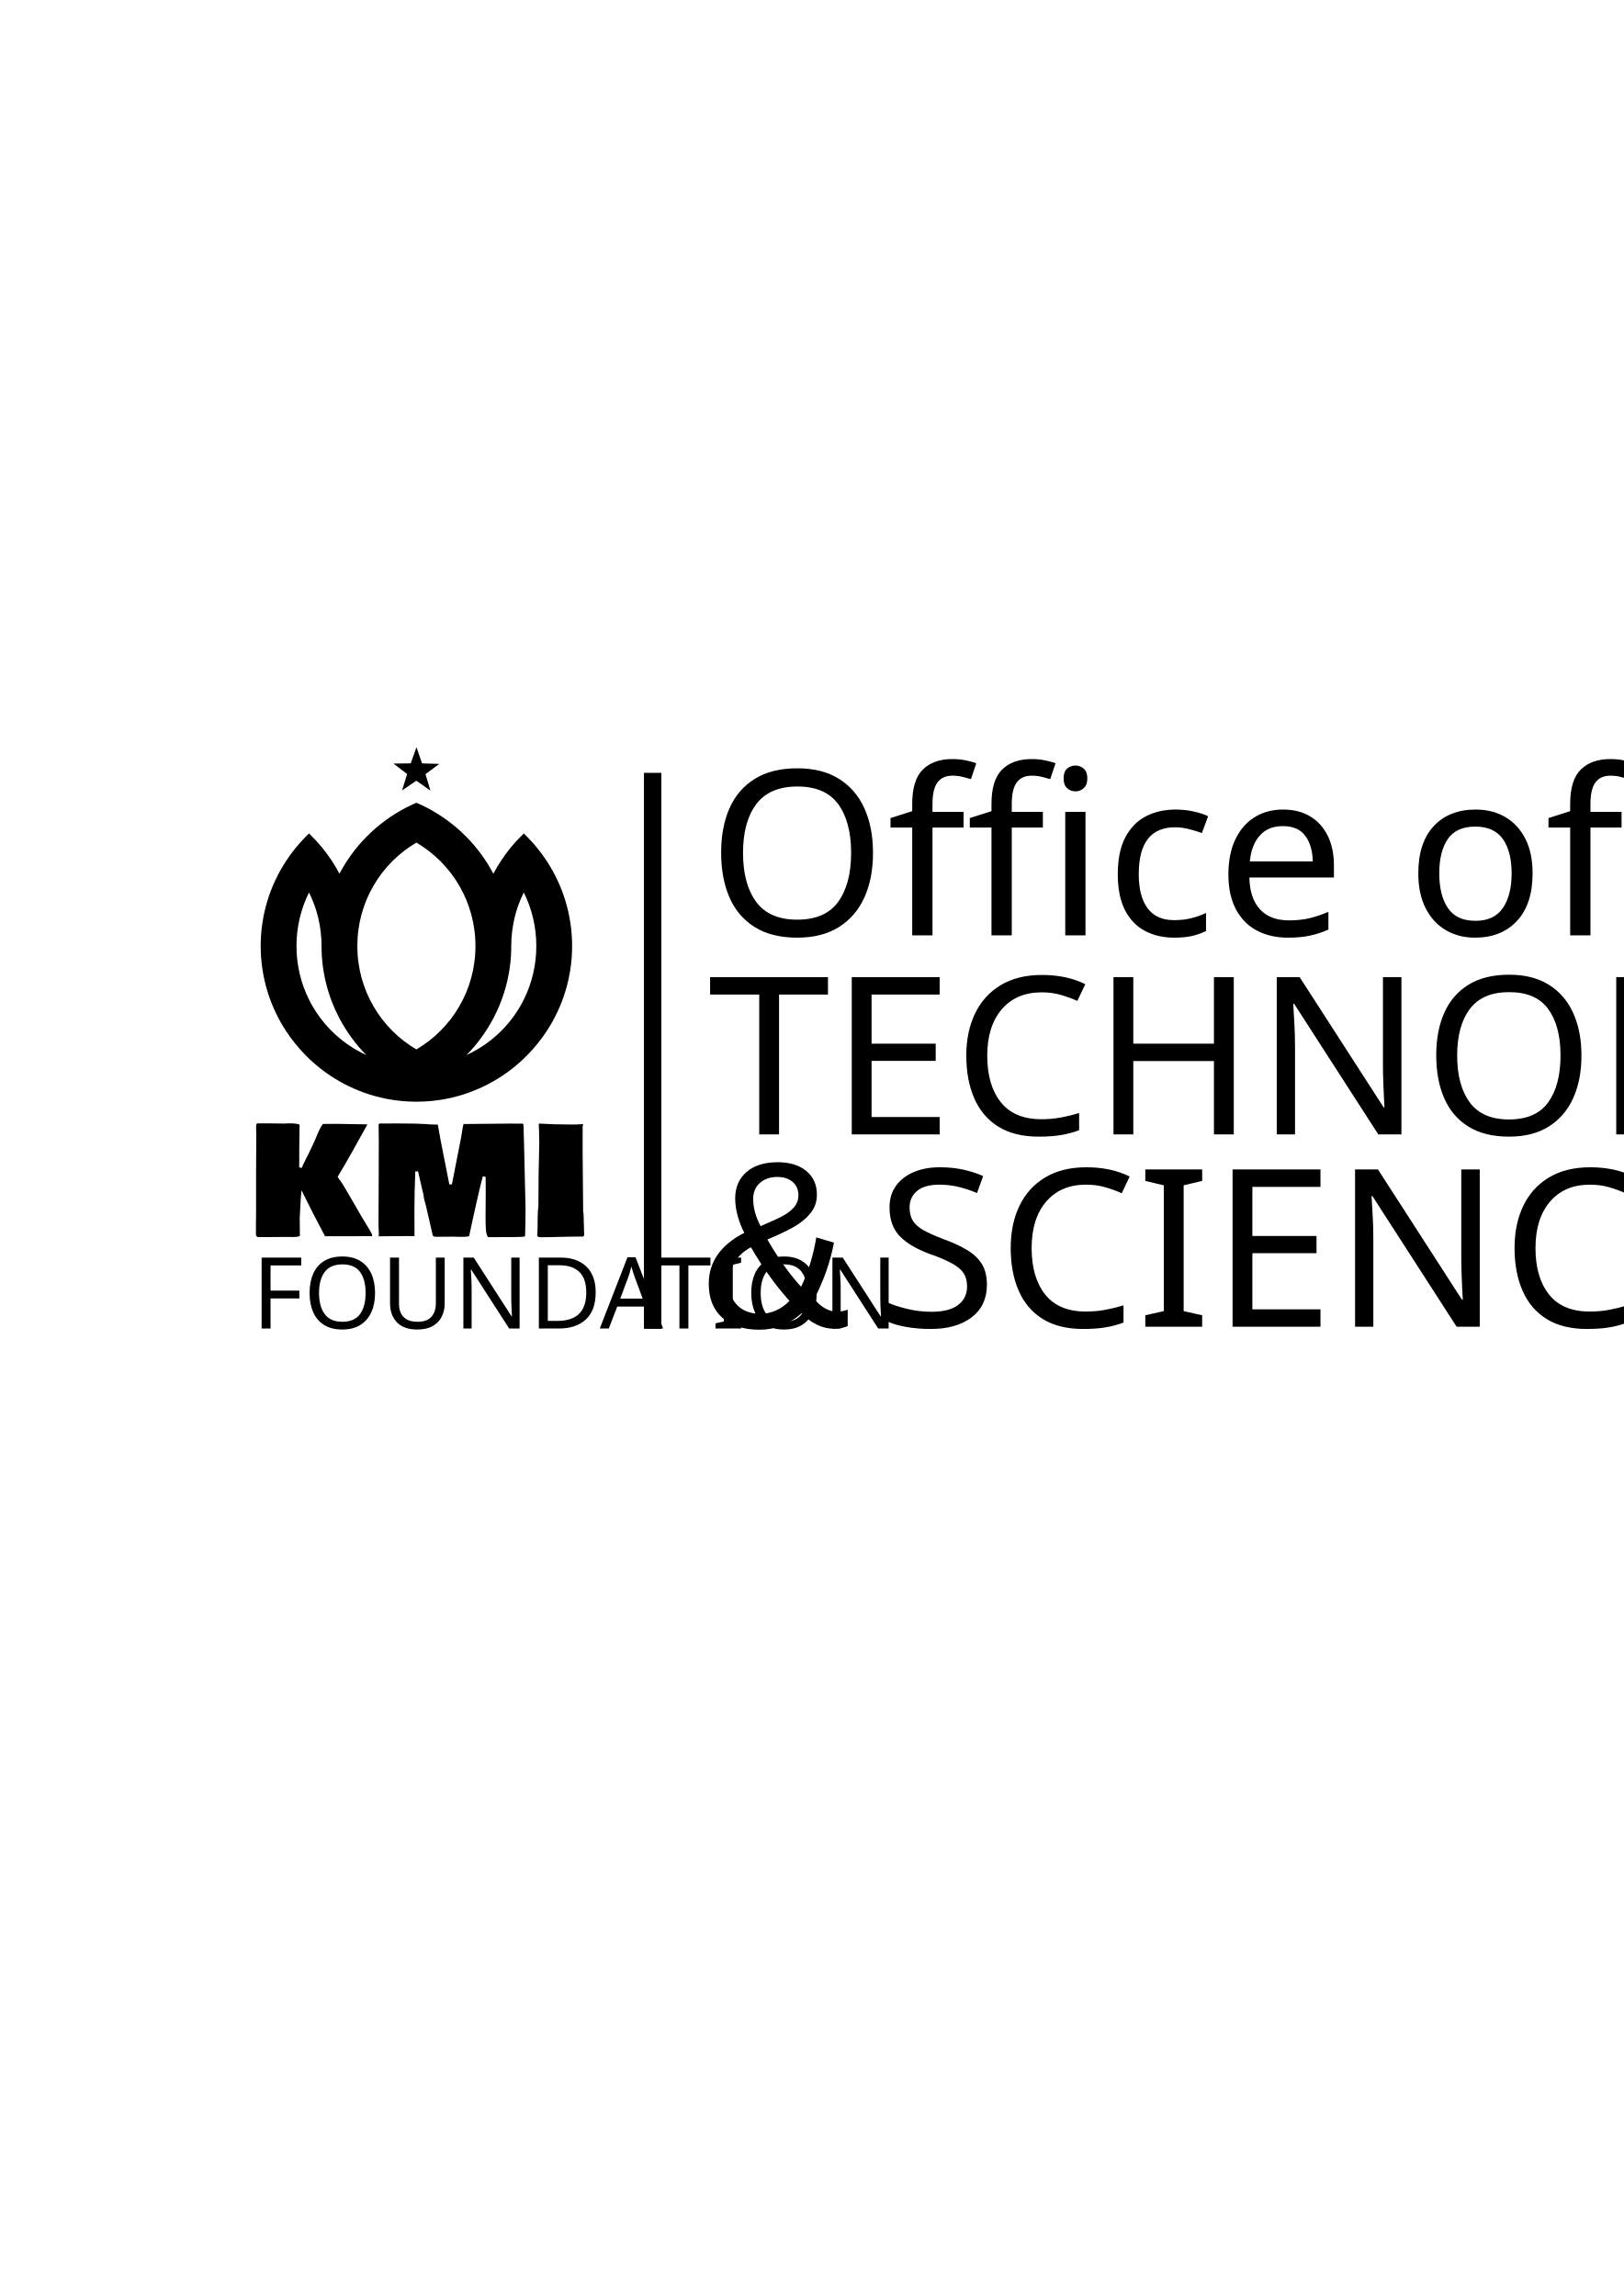
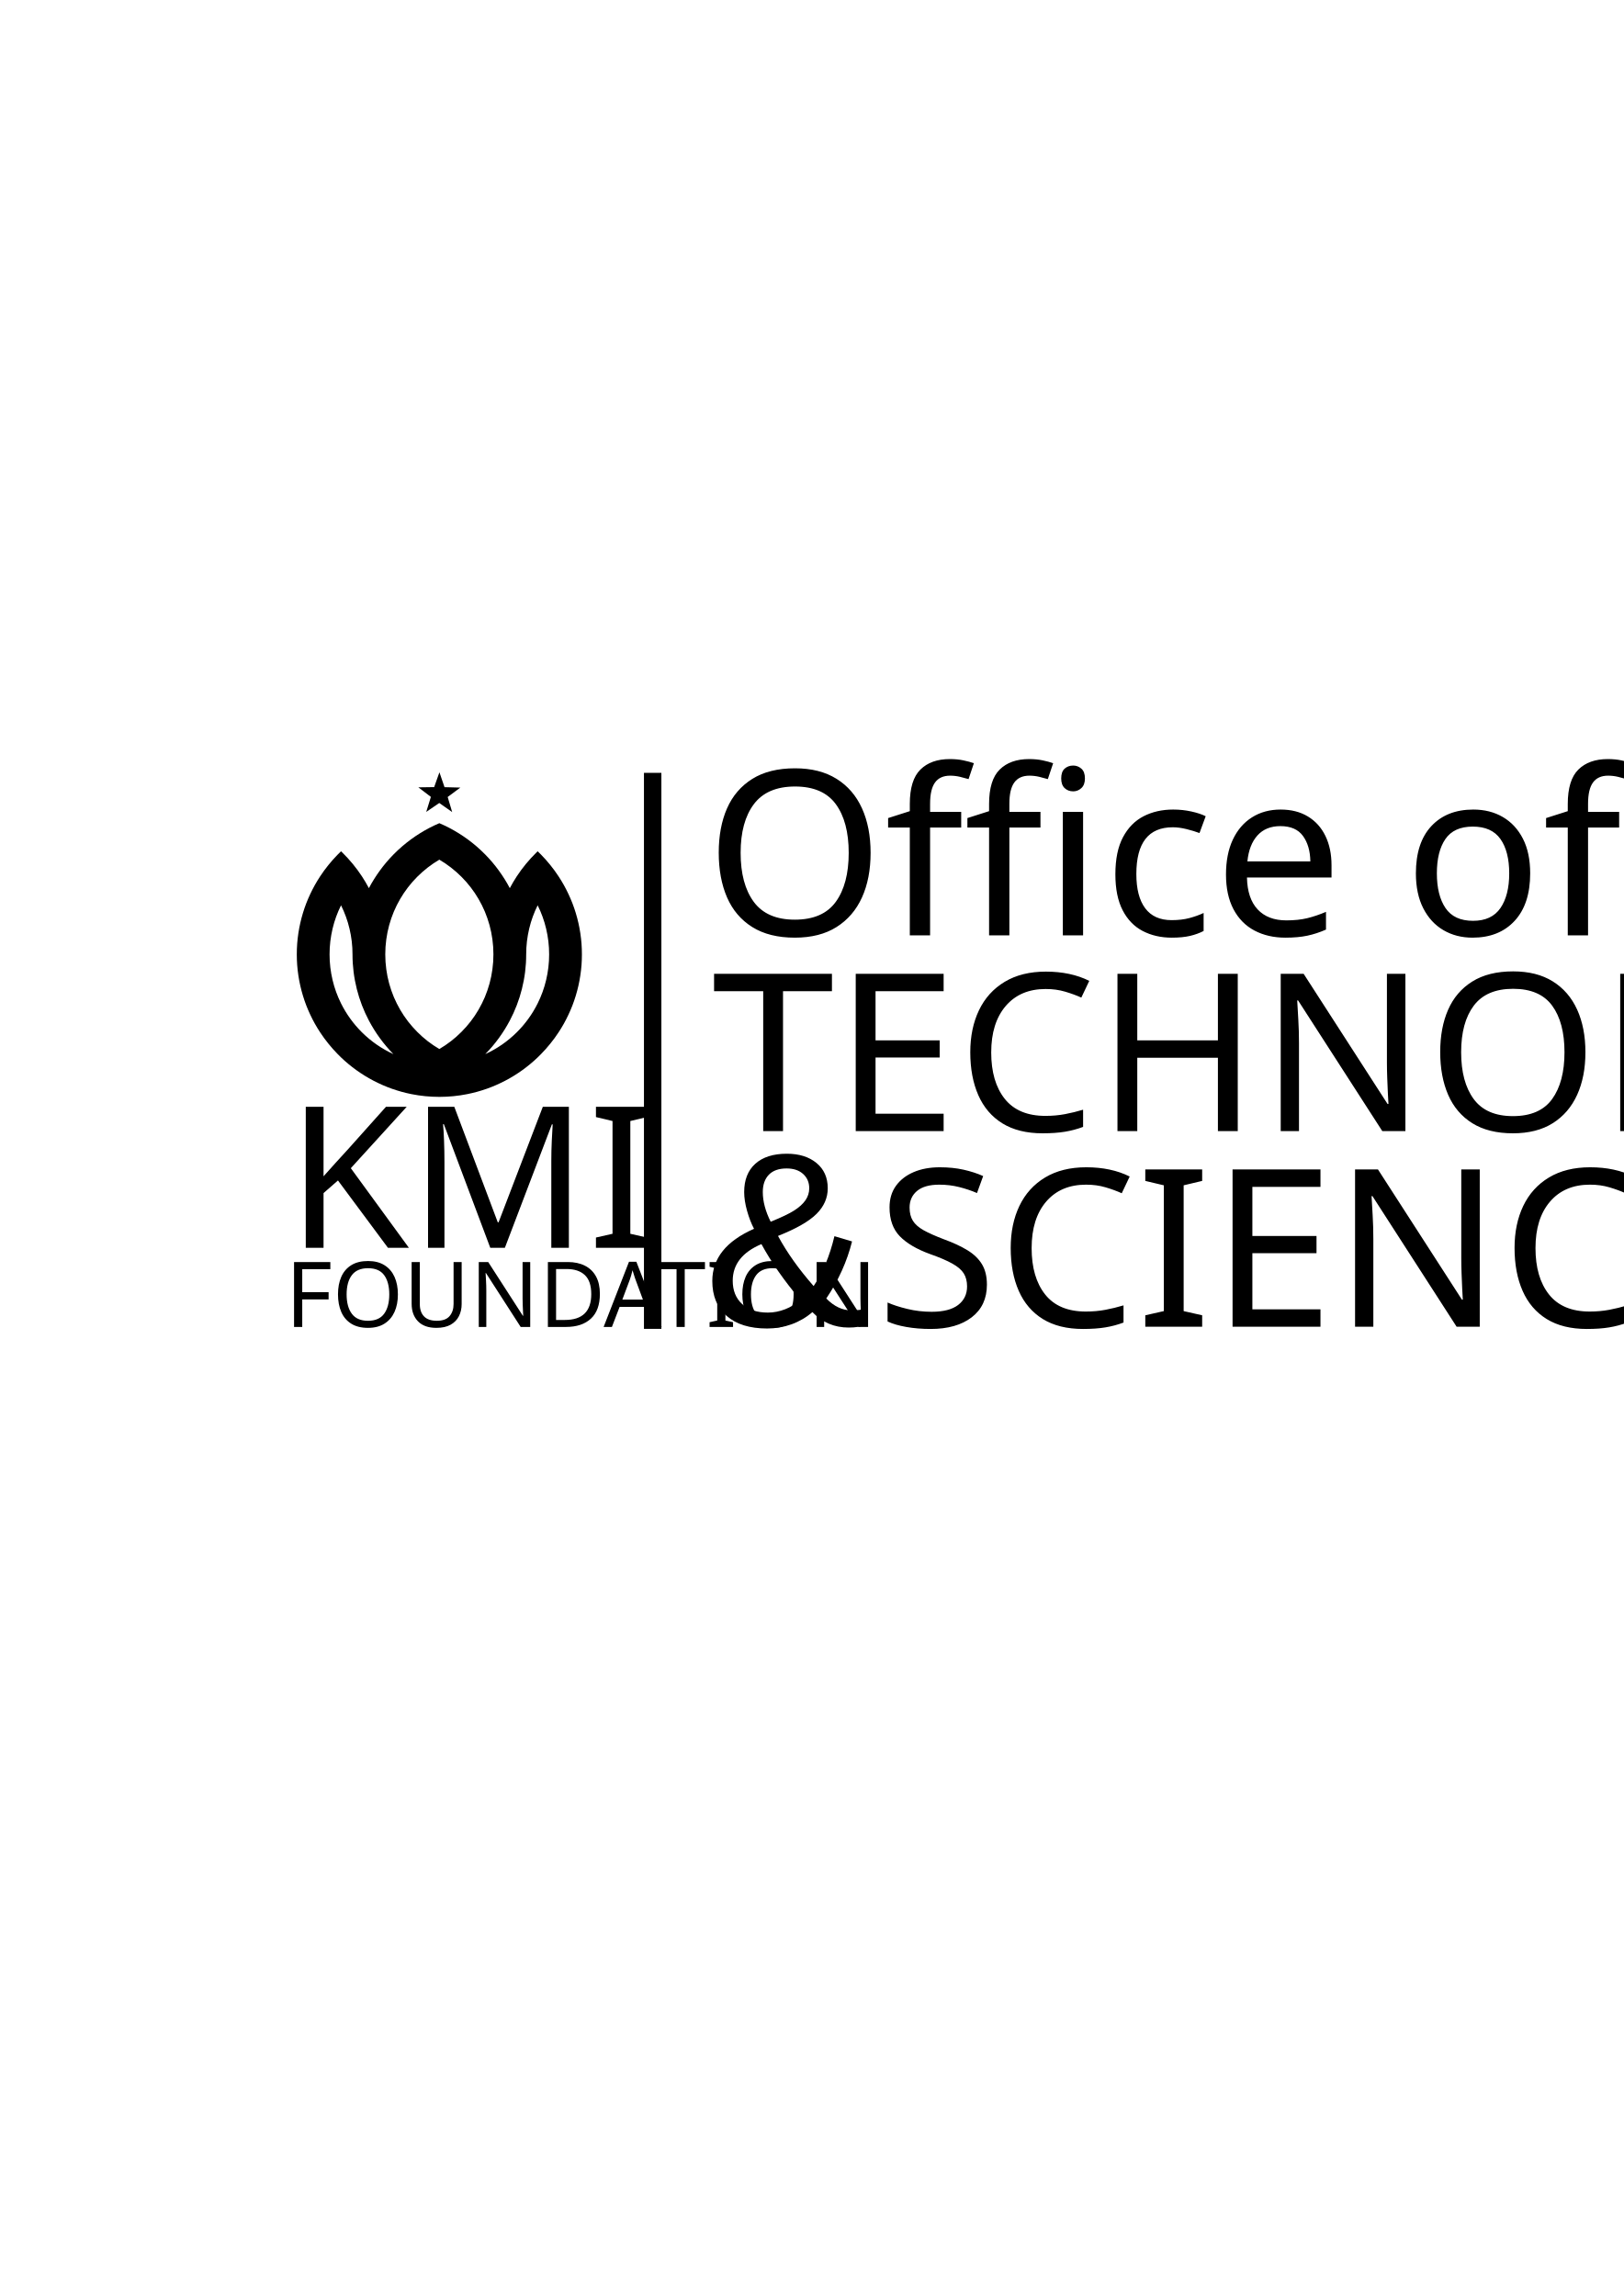
<svg xmlns="http://www.w3.org/2000/svg" width="744.094" height="1052.362" id="svg2" version="1.1">
  <defs id="defs4">
    </defs>
  <g id="layer1" style="display:inline">
-     <path style="fill:#000000;fill-opacity:1;stroke:none" d="m 190.861,342.464 -2.635,7.412 -7.915,0.113 6.274,4.788 -2.327,7.515 6.521,-4.46 6.459,4.532 -2.245,-7.536 6.336,-4.716 -7.915,-0.205 -2.553,-7.443 z m -0.041,25.477 c -1.69,0.722 -3.352,1.503 -4.972,2.348 -1.621,0.845 -3.201,1.755 -4.747,2.717 -1.545,0.962 -3.047,1.981 -4.511,3.055 -1.464,1.074 -2.889,2.203 -4.265,3.383 -1.557,1.336 -3.054,2.74 -4.491,4.203 -1.217,1.239 -2.392,2.52 -3.517,3.845 -1.124,1.325 -2.192,2.696 -3.219,4.101 -1.027,1.405 -2.008,2.847 -2.932,4.327 -0.924,1.479 -1.798,2.993 -2.614,4.542 -0.534,-1.012 -1.092,-2.011 -1.671,-2.994 -0.579,-0.983 -1.179,-1.949 -1.804,-2.901 -0.709,-1.08 -1.449,-2.139 -2.215,-3.178 -0.765,-1.039 -1.559,-2.06 -2.379,-3.055 -0.819,-0.995 -1.662,-1.963 -2.532,-2.912 -0.871,-0.949 -1.766,-1.878 -2.686,-2.778 -0.217,-0.212 -0.436,-0.426 -0.656,-0.636 -0.563,0.537 -1.116,1.085 -1.661,1.64 -0.819,0.834 -1.621,1.69 -2.399,2.563 -0.778,0.874 -1.531,1.765 -2.266,2.676 -0.735,0.911 -1.452,1.842 -2.143,2.789 -0.69,0.947 -1.355,1.91 -1.999,2.891 -0.922,1.404 -1.801,2.846 -2.625,4.316 -0.824,1.47 -1.587,2.97 -2.307,4.501 -0.72,1.531 -1.397,3.088 -2.009,4.675 -0.612,1.587 -1.162,3.2 -1.661,4.839 -0.499,1.639 -0.941,3.307 -1.323,4.993 -0.382,1.686 -0.704,3.397 -0.964,5.126 -0.259,1.729 -0.463,3.473 -0.595,5.239 -0.132,1.766 -0.195,3.552 -0.195,5.352 0,1.799 0.063,3.585 0.195,5.352 0.132,1.766 0.335,3.51 0.595,5.239 0.259,1.729 0.582,3.44 0.964,5.126 0.382,1.686 0.823,3.354 1.323,4.993 0.499,1.639 1.049,3.252 1.661,4.839 0.612,1.587 1.289,3.144 2.009,4.675 0.72,1.531 1.483,3.041 2.307,4.511 0.824,1.47 1.703,2.902 2.625,4.306 0.644,0.98 1.309,1.945 1.999,2.891 0.691,0.946 1.408,1.868 2.143,2.778 0.735,0.91 1.488,1.803 2.266,2.676 0.778,0.873 1.58,1.729 2.399,2.563 0.546,0.556 1.097,1.113 1.661,1.651 1.201,1.146 2.443,2.25 3.722,3.312 1.278,1.061 2.596,2.084 3.947,3.055 1.351,0.971 2.734,1.891 4.152,2.768 1.419,0.877 2.865,1.703 4.347,2.481 1.482,0.778 3.001,1.509 4.542,2.184 1.54,0.675 3.101,1.299 4.696,1.866 1.594,0.567 3.216,1.074 4.86,1.528 1.644,0.454 3.314,0.853 5.003,1.189 1.128,0.225 2.268,0.424 3.414,0.595 1.146,0.171 2.302,0.315 3.465,0.431 1.163,0.116 2.328,0.198 3.506,0.256 1.178,0.059 2.365,0.092 3.558,0.092 1.192,0 2.379,-0.034 3.558,-0.092 1.178,-0.059 2.343,-0.141 3.506,-0.256 1.163,-0.116 2.319,-0.26 3.465,-0.431 1.146,-0.171 2.286,-0.37 3.414,-0.595 1.689,-0.337 3.359,-0.735 5.003,-1.189 1.644,-0.454 3.265,-0.961 4.86,-1.528 1.595,-0.567 3.155,-1.191 4.696,-1.866 1.54,-0.675 3.06,-1.406 4.542,-2.184 1.482,-0.778 2.928,-1.604 4.347,-2.481 1.419,-0.877 2.802,-1.797 4.152,-2.768 1.351,-0.971 2.669,-1.994 3.947,-3.055 1.278,-1.061 2.521,-2.165 3.722,-3.312 0.564,-0.538 1.115,-1.095 1.661,-1.651 0.819,-0.834 1.621,-1.69 2.399,-2.563 0.778,-0.873 1.531,-1.766 2.266,-2.676 0.735,-0.91 1.452,-1.832 2.143,-2.778 0.691,-0.946 1.355,-1.911 1.999,-2.891 0.922,-1.404 1.801,-2.836 2.625,-4.306 0.824,-1.47 1.587,-2.98 2.307,-4.511 0.72,-1.531 1.397,-3.088 2.009,-4.675 0.612,-1.587 1.162,-3.2 1.661,-4.839 0.499,-1.639 0.941,-3.306 1.323,-4.993 0.382,-1.686 0.704,-3.397 0.964,-5.126 0.259,-1.729 0.463,-3.472 0.595,-5.239 0.132,-1.766 0.195,-3.552 0.195,-5.352 0,-1.799 -0.063,-3.585 -0.195,-5.352 -0.132,-1.766 -0.335,-3.51 -0.595,-5.239 -0.259,-1.729 -0.582,-3.44 -0.964,-5.126 -0.382,-1.686 -0.823,-3.354 -1.323,-4.993 -0.499,-1.639 -1.049,-3.252 -1.661,-4.839 -0.612,-1.587 -1.289,-3.144 -2.009,-4.675 -0.72,-1.531 -1.483,-3.031 -2.307,-4.501 -0.824,-1.47 -1.703,-2.912 -2.625,-4.316 -0.644,-0.981 -1.309,-1.944 -1.999,-2.891 -0.69,-0.947 -1.408,-1.878 -2.143,-2.789 -0.735,-0.911 -1.488,-1.802 -2.266,-2.676 -0.778,-0.874 -1.58,-1.729 -2.399,-2.563 -0.545,-0.555 -1.098,-1.103 -1.661,-1.64 -0.22,0.21 -0.439,0.423 -0.656,0.636 -0.92,0.901 -1.815,1.829 -2.686,2.778 -0.871,0.949 -1.713,1.916 -2.532,2.912 -0.819,0.995 -1.613,2.016 -2.379,3.055 -0.765,1.039 -1.505,2.098 -2.215,3.178 -0.625,0.952 -1.225,1.919 -1.804,2.901 -0.579,0.983 -1.137,1.982 -1.671,2.994 -0.817,-1.548 -1.69,-3.062 -2.614,-4.542 -0.924,-1.479 -1.905,-2.922 -2.932,-4.327 -1.027,-1.405 -2.095,-2.776 -3.219,-4.101 -1.124,-1.325 -2.3,-2.606 -3.517,-3.845 -1.437,-1.464 -2.933,-2.867 -4.491,-4.203 -1.376,-1.181 -2.801,-2.309 -4.265,-3.383 -1.464,-1.074 -2.966,-2.093 -4.511,-3.055 -1.545,-0.962 -3.126,-1.872 -4.747,-2.717 -1.621,-0.845 -3.283,-1.626 -4.972,-2.348 z m 0,18.259 c 1.014,0.596 2.003,1.219 2.973,1.876 0.971,0.658 1.926,1.354 2.85,2.071 0.925,0.717 1.821,1.462 2.696,2.235 0.876,0.773 1.728,1.572 2.553,2.399 0.825,0.827 1.629,1.685 2.399,2.563 0.77,0.878 1.511,1.78 2.225,2.707 0.714,0.927 1.396,1.877 2.05,2.85 0.654,0.973 1.274,1.967 1.866,2.983 0.592,1.016 1.154,2.05 1.681,3.106 0.528,1.057 1.026,2.135 1.487,3.229 0.46,1.094 0.881,2.202 1.271,3.332 0.39,1.13 0.749,2.283 1.066,3.445 0.317,1.162 0.599,2.335 0.841,3.527 0.242,1.192 0.441,2.4 0.605,3.619 0.164,1.219 0.296,2.457 0.379,3.701 0.083,1.244 0.123,2.497 0.123,3.763 0,1.266 -0.04,2.519 -0.123,3.763 -0.083,1.244 -0.215,2.482 -0.379,3.701 -0.164,1.219 -0.363,2.427 -0.605,3.619 -0.242,1.192 -0.523,2.365 -0.841,3.527 -0.318,1.162 -0.676,2.305 -1.066,3.435 -0.39,1.13 -0.811,2.248 -1.271,3.342 -0.46,1.094 -0.959,2.163 -1.487,3.219 -0.528,1.056 -1.089,2.101 -1.681,3.117 -0.592,1.016 -1.212,2.011 -1.866,2.983 -0.654,0.973 -1.337,1.923 -2.05,2.85 -0.714,0.927 -1.465,1.828 -2.235,2.707 -0.77,0.878 -1.564,1.726 -2.389,2.553 -0.824,0.827 -1.677,1.636 -2.553,2.409 -0.876,0.773 -1.772,1.518 -2.696,2.235 -0.925,0.717 -1.88,1.403 -2.85,2.061 -0.971,0.657 -1.959,1.281 -2.973,1.876 -1.014,-0.596 -2.003,-1.219 -2.973,-1.876 -0.971,-0.657 -1.926,-1.344 -2.85,-2.061 -0.925,-0.717 -1.821,-1.462 -2.696,-2.235 -0.876,-0.773 -1.728,-1.582 -2.553,-2.409 -0.824,-0.827 -1.618,-1.675 -2.389,-2.553 -0.77,-0.878 -1.521,-1.78 -2.235,-2.707 -0.714,-0.927 -1.396,-1.878 -2.05,-2.85 -0.654,-0.973 -1.274,-1.968 -1.866,-2.983 -0.592,-1.016 -1.154,-2.06 -1.681,-3.117 -0.528,-1.056 -1.026,-2.125 -1.487,-3.219 -0.46,-1.094 -0.881,-2.213 -1.271,-3.342 -0.39,-1.129 -0.749,-2.272 -1.066,-3.435 -0.318,-1.162 -0.599,-2.335 -0.841,-3.527 -0.242,-1.192 -0.441,-2.4 -0.605,-3.619 -0.164,-1.219 -0.296,-2.457 -0.379,-3.701 -0.083,-1.244 -0.123,-2.497 -0.123,-3.763 0,-1.266 0.04,-2.519 0.123,-3.763 0.083,-1.244 0.215,-2.482 0.379,-3.701 0.164,-1.219 0.363,-2.427 0.605,-3.619 0.242,-1.192 0.523,-2.365 0.841,-3.527 0.317,-1.162 0.676,-2.315 1.066,-3.445 0.39,-1.13 0.811,-2.238 1.271,-3.332 0.46,-1.094 0.959,-2.173 1.487,-3.229 0.528,-1.057 1.089,-2.09 1.681,-3.106 0.592,-1.016 1.212,-2.011 1.866,-2.983 0.654,-0.973 1.337,-1.923 2.05,-2.85 0.714,-0.927 1.454,-1.828 2.225,-2.707 0.77,-0.878 1.575,-1.736 2.399,-2.563 0.824,-0.827 1.677,-1.626 2.553,-2.399 0.876,-0.773 1.772,-1.518 2.696,-2.235 0.925,-0.717 1.88,-1.413 2.85,-2.071 0.971,-0.658 1.959,-1.28 2.973,-1.876 z m -49.211,22.853 c 0.46,0.923 0.894,1.857 1.302,2.809 0.408,0.952 0.793,1.923 1.148,2.901 0.355,0.979 0.684,1.969 0.984,2.973 0.301,1.004 0.566,2.017 0.81,3.045 0.244,1.028 0.46,2.067 0.646,3.117 0.186,1.05 0.346,2.109 0.472,3.178 0.126,1.07 0.223,2.152 0.287,3.24 0.064,1.088 0.092,2.186 0.092,3.291 0,1.494 0.042,2.978 0.133,4.45 0.091,1.472 0.23,2.931 0.41,4.378 0.18,1.447 0.411,2.877 0.677,4.296 0.266,1.419 0.574,2.825 0.923,4.214 0.349,1.388 0.739,2.766 1.169,4.121 0.43,1.355 0.898,2.69 1.405,4.009 0.507,1.319 1.048,2.615 1.63,3.896 0.582,1.28 1.202,2.544 1.856,3.783 0.817,1.548 1.69,3.063 2.614,4.542 0.925,1.479 1.905,2.923 2.932,4.327 1.027,1.404 2.095,2.767 3.219,4.091 1.124,1.324 2.3,2.606 3.517,3.845 -1.473,-0.675 -2.907,-1.417 -4.306,-2.215 -1.399,-0.798 -2.763,-1.65 -4.08,-2.563 -1.318,-0.913 -2.594,-1.889 -3.824,-2.912 -1.23,-1.023 -2.413,-2.094 -3.547,-3.219 -1.059,-1.05 -2.075,-2.148 -3.045,-3.281 -0.97,-1.133 -1.892,-2.306 -2.768,-3.517 -0.876,-1.211 -1.704,-2.459 -2.481,-3.742 -0.777,-1.283 -1.501,-2.597 -2.174,-3.947 -0.46,-0.923 -0.894,-1.857 -1.302,-2.809 -0.408,-0.952 -0.793,-1.923 -1.148,-2.901 -0.355,-0.979 -0.684,-1.969 -0.984,-2.973 -0.3,-1.004 -0.566,-2.017 -0.81,-3.045 -0.244,-1.028 -0.46,-2.067 -0.646,-3.117 -0.186,-1.05 -0.346,-2.108 -0.472,-3.178 -0.126,-1.07 -0.223,-2.152 -0.287,-3.24 -0.064,-1.088 -0.092,-2.186 -0.092,-3.291 0,-1.105 0.029,-2.203 0.092,-3.291 0.064,-1.088 0.162,-2.17 0.287,-3.24 0.126,-1.07 0.286,-2.129 0.472,-3.178 0.186,-1.05 0.402,-2.089 0.646,-3.117 0.244,-1.028 0.509,-2.041 0.81,-3.045 0.3,-1.004 0.629,-1.994 0.984,-2.973 0.355,-0.979 0.74,-1.95 1.148,-2.901 0.408,-0.952 0.843,-1.886 1.302,-2.809 z m 98.423,0 c 0.46,0.923 0.894,1.857 1.302,2.809 0.408,0.952 0.793,1.923 1.148,2.901 0.355,0.979 0.684,1.969 0.984,2.973 0.3,1.004 0.566,2.017 0.81,3.045 0.244,1.028 0.46,2.067 0.646,3.117 0.186,1.05 0.346,2.109 0.472,3.178 0.126,1.07 0.223,2.152 0.287,3.24 0.064,1.088 0.092,2.186 0.092,3.291 0,1.105 -0.029,2.203 -0.092,3.291 -0.064,1.088 -0.162,2.17 -0.287,3.24 -0.126,1.07 -0.286,2.129 -0.472,3.178 -0.186,1.05 -0.402,2.089 -0.646,3.117 -0.244,1.028 -0.509,2.041 -0.81,3.045 -0.301,1.004 -0.629,1.994 -0.984,2.973 -0.355,0.979 -0.74,1.95 -1.148,2.901 -0.408,0.952 -0.843,1.886 -1.302,2.809 -0.672,1.35 -1.397,2.664 -2.174,3.947 -0.777,1.283 -1.605,2.531 -2.481,3.742 -0.876,1.211 -1.798,2.383 -2.768,3.517 -0.97,1.133 -1.986,2.231 -3.045,3.281 -1.135,1.125 -2.318,2.197 -3.547,3.219 -1.23,1.023 -2.506,1.998 -3.824,2.912 -1.318,0.913 -2.682,1.765 -4.08,2.563 -1.399,0.798 -2.833,1.539 -4.306,2.215 1.216,-1.238 2.392,-2.521 3.517,-3.845 1.124,-1.324 2.192,-2.687 3.219,-4.091 1.027,-1.404 2.008,-2.848 2.932,-4.327 0.925,-1.479 1.798,-2.994 2.614,-4.542 0.654,-1.239 1.274,-2.503 1.856,-3.783 0.582,-1.28 1.123,-2.577 1.63,-3.896 0.507,-1.319 0.975,-2.654 1.405,-4.009 0.43,-1.355 0.82,-2.733 1.169,-4.121 0.349,-1.388 0.657,-2.795 0.923,-4.214 0.266,-1.419 0.496,-2.849 0.677,-4.296 0.18,-1.447 0.319,-2.906 0.41,-4.378 0.091,-1.472 0.133,-2.955 0.133,-4.45 0,-1.105 0.029,-2.203 0.092,-3.291 0.064,-1.088 0.162,-2.17 0.287,-3.24 0.126,-1.07 0.286,-2.129 0.472,-3.178 0.186,-1.05 0.402,-2.089 0.646,-3.117 0.244,-1.028 0.509,-2.041 0.81,-3.045 0.3,-1.004 0.629,-1.994 0.984,-2.973 0.355,-0.979 0.74,-1.95 1.148,-2.901 0.408,-0.952 0.843,-1.886 1.302,-2.809 z" id="path5554" />
-     <g style="font-size:68.965px;font-style:normal;font-variant:normal;font-weight:bold;font-stretch:normal;line-height:125%;letter-spacing:0px;word-spacing:0px;fill:#000000;fill-opacity:1;stroke:none;font-family:Bowlby One;-inkscape-font-specification:Bowlby One Bold" id="text5556">
-       <path d="m 154.734,539.366 c 4.883,-8.048 9.261,-16.096 13.638,-24.01 -4.58,0 -8.924,-0.236 -13.672,-0.236 -2.391,0 -4.378,0 -6.735,0.034 -1.111,1.381 -2.29,4.108 -3.031,5.994 -0.943,2.391 -1.919,4.176 -2.896,6.331 l -0.37,0.808 c -1.044,2.223 -2.526,4.782 -3.367,7.004 l -1.179,-0.202 c 0,-6.533 0.034,-12.965 0.168,-19.531 -0.471,-0.471 -2.593,-0.673 -4.277,-0.673 -1.212,0 -2.256,0.067 -2.694,0.101 l -4.748,-0.067 c -1.852,-0.034 -3.704,-0.034 -5.455,-0.034 -0.977,0 -1.482,0 -2.391,0.034 -0.337,0.404 -0.37,1.28 -0.37,2.29 0,0.808 0.101,2.02 0.101,2.896 l -0.101,16.669 0,19.026 c 0,1.751 -0.067,3.401 -0.067,5.287 l 0,5.119 0.101,0.101 c 0.269,0.505 0.438,0.707 1.347,0.707 l 3.098,0 c 2.492,0 6.297,-0.067 9.53,-0.067 l 1.818,0 c 0.236,0 0.471,0.034 0.707,0.034 1.65,0 3.199,-0.101 3.536,-0.606 0,-1.987 -0.067,-6.028 -0.067,-7.644 l 0,-0.438 c 0.135,-2.559 0.37,-8.52 0.808,-12.729 3.603,7.307 7.61,15.12 10.776,21.047 l 15.12,0 c 0.943,-0.034 2.425,-0.067 3.3,-0.067 1.01,0 1.852,0.034 2.795,0.067 l 0.202,0 c 0.101,-0.135 0.202,-0.269 0.202,-0.438 0,-0.505 -0.876,-1.953 -1.482,-2.963 l -0.808,-1.313 c -3.974,-6.465 -7.408,-12.83 -11.315,-19.262 -0.37,-0.572 -0.876,-1.313 -1.448,-2.02 l -0.775,-1.246" style="" id="path5684" />
-       <path d="m 233.33,567.013 1.751,0 c 0.909,0 1.785,-0.034 2.694,-0.067 l 1.515,-0.067 c 0.673,-0.034 1.246,-0.034 1.347,-0.471 0.135,-3.974 0.202,-8.621 0.202,-12.763 -0.168,-8.25 -0.37,-16.501 -0.572,-24.65 l -0.337,-12.729 c -0.034,-0.808 -0.135,-1.145 -0.337,-1.246 l -3.772,0 c -0.438,0 -0.909,-0.034 -1.313,-0.034 -7.341,0 -14.345,0.202 -21.922,0.202 l -0.135,0 c -0.269,0.37 -0.606,3.199 -0.909,4.782 l -0.101,0.539 c 0,0.269 -0.067,0.438 -0.067,0.505 l -4.277,21.855 -1.179,0 -2.391,-12.055 c -1.044,-5.22 -1.987,-10.001 -2.896,-15.356 -6.129,0 -3.064,-0.539 -19.464,-0.539 -1.044,0 -1.886,0.034 -2.694,0.034 l -4.613,0 c -0.303,0.303 -0.37,0.505 -0.37,0.707 0,1.078 0.067,2.122 0.067,3.165 l 0,1.684 c 0,0.572 0.034,1.145 0.034,1.751 -0.067,12.662 0,24.919 -0.135,37.614 0,1.616 0.067,4.445 0.168,5.893 0,0.034 -0.034,0.101 -0.034,0.135 l 0,0.202 c -0.067,0.269 -0.135,0.505 -0.135,0.572 0.067,-0.034 0.64,-0.034 1.212,-0.034 4.007,0 7.914,-0.101 11.954,-0.101 0.303,0 0.572,0.034 0.842,0.034 l 2.458,0 c 0.034,0 0.034,-0.034 0.034,-0.067 -0.034,-3.468 -0.034,-9.025 -0.034,-12.258 0,-5.792 0.168,-11.752 0.404,-17.309 l 1.246,-0.067 2.526,10.911 c 0.067,1.684 0.741,3.367 1.145,5.051 l 3.064,13.369 -0.034,-0.034 c 0.303,0.808 1.583,0.707 2.66,0.707 0.909,0 1.818,-0.034 2.66,-0.034 l 1.583,0 c 0.64,0 1.381,-0.034 2.054,-0.034 1.246,0 2.492,0.101 3.772,0.101 l 0.438,0 c 1.549,0 3.165,0 3.57,-0.471 0.606,-2.526 1.111,-5.253 1.684,-7.779 l 0.303,-1.347 c 1.28,-5.691 2.761,-12.594 4.277,-18.151 l 1.28,0.236 c 0.034,1.717 0.034,3.738 0.034,5.321 l 0,2.728 c 0,3.031 -0.067,6.263 -0.067,10.574 0,3.805 0.034,8.015 1.179,9.025 3.233,0 6.364,0 9.631,-0.034" style="" id="path5686" />
-       <path d="m 267.005,515.794 0.236,0 c -0.034,-0.337 -0.067,-0.505 -0.101,-0.572 -1.684,0.168 -3.367,0.202 -5.253,0.202 -5.253,0 -9.833,-0.135 -14.817,-0.438 -0.101,0.135 -0.168,0.303 -0.168,0.471 0,0.808 0.034,1.65 0.135,2.425 l 0,1.111 c 0,1.381 0.034,2.862 0.101,4.277 -0.269,9.934 -0.404,19.834 -0.404,29.533 -0.438,3.199 -0.303,6.263 -0.37,9.496 l -0.101,3.704 c 0,0.269 -0.034,0.37 -0.034,0.572 0.269,0.168 0.606,0.37 0.876,0.505 6.095,0 12.291,-0.303 18.858,-0.303 l 1.145,0 c 0.236,-0.101 0.505,-0.337 0.606,-0.572 l -0.135,-4.849 c -0.034,-1.549 -0.135,-3.334 -0.135,-4.95 0,-0.168 -0.034,-0.303 -0.101,-0.438 l 0,-0.067 c -0.067,-0.135 -0.101,-0.303 -0.101,-0.505 0,-9.193 -0.236,-18.016 -0.236,-27.411 l 0,-1.953 0,-10.237" style="" id="path5688" />
+     <path style="fill:none;stroke:#000000;stroke-width:7.984;stroke-linecap:butt;stroke-linejoin:miter;stroke-miterlimit:4;stroke-opacity:1;stroke-dasharray:none" d="m 299.097,609.077 0,-254.845" id="path5564" />
+     <g id="g4425">
+       <text id="text5568" y="428.71" x="322.938" style="font-size:105.612px;font-style:normal;font-variant:normal;font-weight:normal;font-stretch:normal;line-height:125%;letter-spacing:0px;word-spacing:0px;fill:#000000;fill-opacity:1;stroke:none;font-family:League Gothic;-inkscape-font-specification:League Gothic" xml:space="preserve">
+         <tspan y="428.71" x="322.938" id="tspan5570">Office of </tspan>
+       </text>
+       <text id="text5572" y="518.429" x="326.221" style="font-size:100.963px;font-style:normal;font-variant:normal;font-weight:normal;font-stretch:normal;line-height:125%;letter-spacing:0px;word-spacing:0px;fill:#000000;fill-opacity:1;stroke:none;font-family:League Gothic;-inkscape-font-specification:League Gothic" xml:space="preserve">
+         <tspan y="518.429" x="326.221" id="tspan5574">TECHNOLOGY</tspan>
+       </text>
+       <text id="text5576" y="607.803" x="322.409" style="font-size:114.169px;font-style:normal;font-variant:normal;font-weight:normal;font-stretch:normal;text-align:start;line-height:125%;letter-spacing:0px;word-spacing:0px;writing-mode:lr-tb;text-anchor:start;fill:#000000;fill-opacity:1;stroke:none;font-family:Liberation Sans;-inkscape-font-specification:Liberation Sans" xml:space="preserve">
+         <tspan y="607.803" x="322.409" id="tspan5578">&amp;</tspan>
+       </text>
+       <text xml:space="preserve" style="font-size:100.963px;font-style:normal;font-variant:normal;font-weight:normal;font-stretch:normal;line-height:125%;letter-spacing:0px;word-spacing:0px;fill:#000000;fill-opacity:1;stroke:none;font-family:League Gothic;-inkscape-font-specification:League Gothic" x="401.585" y="608.11" id="text5584">
+         <tspan id="tspan5586" x="401.585" y="608.11">SCIENCE</tspan>
+       </text>
    </g>
-     <text xml:space="preserve" style="font-size:45.524px;font-style:normal;font-variant:normal;font-weight:normal;font-stretch:normal;line-height:125%;letter-spacing:0px;word-spacing:0px;fill:#000000;fill-opacity:1;stroke:none;font-family:League Gothic;-inkscape-font-specification:League Gothic" x="115.467" y="608.925" id="text5560">
-       <tspan id="tspan5562" x="115.467" y="608.925">FOUNDATION</tspan>
+     <path style="fill:#000000;fill-opacity:1;stroke:none;display:inline" d="m 201.376,353.981 -2.412,6.786 -7.246,0.103 5.744,4.383 -2.131,6.88 5.97,-4.083 5.913,4.149 -2.056,-6.899 5.801,-4.318 -7.246,-0.188 -2.337,-6.814 z m -0.037,23.325 c -1.547,0.661 -3.068,1.376 -4.552,2.149 -1.484,0.773 -2.931,1.606 -4.346,2.487 -1.415,0.881 -2.79,1.813 -4.13,2.797 -1.34,0.984 -2.645,2.016 -3.905,3.097 -1.426,1.223 -2.796,2.508 -4.111,3.848 -1.114,1.134 -2.19,2.307 -3.219,3.52 -1.029,1.213 -2.007,2.468 -2.947,3.754 -0.94,1.286 -1.838,2.606 -2.684,3.961 -0.846,1.354 -1.646,2.74 -2.393,4.158 -0.489,-0.926 -1,-1.841 -1.53,-2.741 -0.53,-0.9 -1.08,-1.785 -1.652,-2.656 -0.649,-0.989 -1.327,-1.959 -2.027,-2.91 -0.701,-0.951 -1.428,-1.886 -2.178,-2.797 -0.75,-0.911 -1.521,-1.797 -2.318,-2.666 -0.797,-0.869 -1.617,-1.719 -2.459,-2.544 -0.199,-0.195 -0.4,-0.39 -0.601,-0.582 -0.515,0.492 -1.022,0.994 -1.521,1.502 -0.75,0.764 -1.484,1.547 -2.196,2.347 -0.712,0.8 -1.401,1.616 -2.074,2.45 -0.673,0.834 -1.33,1.686 -1.962,2.553 -0.632,0.867 -1.241,1.749 -1.83,2.647 -0.844,1.285 -1.649,2.606 -2.403,3.952 -0.754,1.346 -1.452,2.719 -2.112,4.12 -0.659,1.402 -1.279,2.827 -1.84,4.28 -0.56,1.453 -1.063,2.93 -1.521,4.43 -0.457,1.501 -0.861,3.027 -1.211,4.571 -0.349,1.544 -0.645,3.11 -0.882,4.693 -0.237,1.583 -0.424,3.179 -0.544,4.796 -0.121,1.617 -0.178,3.252 -0.178,4.9 0,1.647 0.058,3.282 0.178,4.9 0.121,1.617 0.307,3.214 0.544,4.796 0.237,1.583 0.533,3.149 0.882,4.693 0.349,1.544 0.754,3.07 1.211,4.571 0.457,1.501 0.96,2.977 1.521,4.43 0.56,1.453 1.18,2.879 1.84,4.28 0.659,1.402 1.358,2.784 2.112,4.13 0.754,1.345 1.559,2.657 2.403,3.942 0.589,0.897 1.198,1.781 1.83,2.647 0.632,0.866 1.289,1.71 1.962,2.544 0.673,0.833 1.362,1.651 2.074,2.45 0.712,0.799 1.447,1.583 2.196,2.347 0.5,0.509 1.004,1.019 1.521,1.511 1.1,1.049 2.237,2.06 3.407,3.032 1.17,0.971 2.377,1.908 3.614,2.797 1.237,0.889 2.503,1.731 3.801,2.534 1.299,0.803 2.623,1.559 3.98,2.271 1.357,0.712 2.748,1.382 4.158,1.999 1.41,0.618 2.839,1.19 4.299,1.708 1.46,0.519 2.944,0.983 4.449,1.399 1.505,0.416 3.034,0.781 4.58,1.089 1.032,0.206 2.076,0.388 3.126,0.544 1.049,0.156 2.108,0.288 3.173,0.394 1.065,0.106 2.131,0.181 3.21,0.235 1.079,0.054 2.165,0.085 3.257,0.085 1.092,0 2.178,-0.031 3.257,-0.085 1.079,-0.054 2.145,-0.129 3.21,-0.235 1.065,-0.106 2.123,-0.238 3.173,-0.394 1.049,-0.157 2.093,-0.339 3.126,-0.544 1.546,-0.308 3.075,-0.673 4.58,-1.089 1.505,-0.416 2.989,-0.88 4.449,-1.399 1.46,-0.519 2.889,-1.091 4.299,-1.708 1.41,-0.618 2.801,-1.287 4.158,-1.999 1.357,-0.712 2.681,-1.468 3.98,-2.271 1.299,-0.803 2.565,-1.645 3.801,-2.534 1.237,-0.889 2.443,-1.826 3.614,-2.797 1.17,-0.971 2.308,-1.982 3.407,-3.032 0.516,-0.493 1.021,-1.002 1.521,-1.511 0.75,-0.763 1.484,-1.548 2.196,-2.347 0.712,-0.799 1.401,-1.617 2.074,-2.45 0.673,-0.833 1.33,-1.678 1.962,-2.544 0.632,-0.866 1.241,-1.749 1.83,-2.647 0.844,-1.285 1.649,-2.597 2.403,-3.942 0.754,-1.345 1.452,-2.728 2.112,-4.13 0.659,-1.402 1.279,-2.827 1.84,-4.28 0.56,-1.453 1.063,-2.929 1.521,-4.43 0.457,-1.501 0.861,-3.027 1.211,-4.571 0.349,-1.544 0.645,-3.11 0.882,-4.693 0.237,-1.583 0.424,-3.179 0.544,-4.796 0.121,-1.617 0.178,-3.252 0.178,-4.9 0,-1.647 -0.058,-3.282 -0.178,-4.9 -0.121,-1.617 -0.307,-3.214 -0.544,-4.796 -0.237,-1.583 -0.533,-3.149 -0.882,-4.693 -0.349,-1.544 -0.754,-3.07 -1.211,-4.571 -0.457,-1.501 -0.96,-2.977 -1.521,-4.43 -0.56,-1.453 -1.18,-2.878 -1.84,-4.28 -0.659,-1.402 -1.358,-2.775 -2.112,-4.12 -0.754,-1.346 -1.559,-2.666 -2.403,-3.952 -0.59,-0.898 -1.198,-1.78 -1.83,-2.647 -0.632,-0.867 -1.289,-1.719 -1.962,-2.553 -0.673,-0.834 -1.362,-1.65 -2.074,-2.45 -0.712,-0.8 -1.447,-1.583 -2.196,-2.347 -0.499,-0.508 -1.005,-1.01 -1.521,-1.502 -0.201,0.192 -0.402,0.387 -0.601,0.582 -0.842,0.825 -1.662,1.675 -2.459,2.544 -0.797,0.869 -1.569,1.755 -2.318,2.666 -0.75,0.911 -1.477,1.846 -2.178,2.797 -0.701,0.951 -1.378,1.921 -2.027,2.91 -0.572,0.872 -1.122,1.756 -1.652,2.656 -0.53,0.9 -1.041,1.814 -1.53,2.741 -0.748,-1.418 -1.547,-2.804 -2.393,-4.158 -0.846,-1.354 -1.744,-2.675 -2.684,-3.961 -0.94,-1.286 -1.918,-2.542 -2.947,-3.754 -1.029,-1.213 -2.106,-2.386 -3.219,-3.52 -1.316,-1.34 -2.685,-2.625 -4.111,-3.848 -1.26,-1.081 -2.564,-2.114 -3.905,-3.097 -1.34,-0.984 -2.715,-1.916 -4.13,-2.797 -1.415,-0.881 -2.862,-1.714 -4.346,-2.487 -1.484,-0.773 -3.005,-1.489 -4.552,-2.149 z m 0,16.717 c 0.928,0.545 1.833,1.116 2.722,1.718 0.889,0.602 1.763,1.24 2.609,1.896 0.846,0.656 1.667,1.338 2.469,2.046 0.802,0.708 1.582,1.439 2.337,2.196 0.755,0.757 1.491,1.542 2.196,2.347 0.705,0.804 1.383,1.629 2.037,2.478 0.653,0.849 1.278,1.719 1.877,2.609 0.599,0.891 1.166,1.801 1.708,2.731 0.542,0.93 1.056,1.877 1.539,2.844 0.483,0.967 0.94,1.955 1.361,2.957 0.421,1.002 0.807,2.016 1.164,3.05 0.357,1.034 0.685,2.09 0.976,3.154 0.291,1.064 0.548,2.137 0.77,3.229 0.222,1.091 0.404,2.197 0.554,3.313 0.15,1.116 0.271,2.25 0.347,3.388 0.076,1.139 0.113,2.286 0.113,3.445 0,1.159 -0.036,2.306 -0.113,3.445 -0.076,1.139 -0.197,2.272 -0.347,3.388 -0.15,1.116 -0.332,2.222 -0.554,3.313 -0.222,1.091 -0.479,2.165 -0.77,3.229 -0.291,1.064 -0.619,2.11 -0.976,3.144 -0.357,1.034 -0.743,2.058 -1.164,3.06 -0.421,1.002 -0.878,1.98 -1.361,2.947 -0.483,0.967 -0.997,1.923 -1.539,2.853 -0.542,0.93 -1.109,1.841 -1.708,2.731 -0.599,0.89 -1.224,1.761 -1.877,2.609 -0.653,0.848 -1.341,1.674 -2.046,2.478 -0.705,0.804 -1.432,1.58 -2.187,2.337 -0.755,0.757 -1.535,1.498 -2.337,2.206 -0.802,0.708 -1.622,1.39 -2.469,2.046 -0.846,0.656 -1.721,1.285 -2.609,1.887 -0.889,0.602 -1.794,1.172 -2.722,1.718 -0.928,-0.545 -1.833,-1.116 -2.722,-1.718 -0.889,-0.602 -1.763,-1.231 -2.609,-1.887 -0.846,-0.656 -1.667,-1.338 -2.469,-2.046 -0.802,-0.708 -1.582,-1.449 -2.337,-2.206 -0.755,-0.757 -1.482,-1.533 -2.187,-2.337 -0.705,-0.804 -1.393,-1.63 -2.046,-2.478 -0.653,-0.848 -1.278,-1.719 -1.877,-2.609 -0.599,-0.89 -1.166,-1.801 -1.708,-2.731 -0.542,-0.93 -1.056,-1.886 -1.539,-2.853 -0.483,-0.967 -0.94,-1.945 -1.361,-2.947 -0.421,-1.002 -0.807,-2.026 -1.164,-3.06 -0.357,-1.034 -0.685,-2.08 -0.976,-3.144 -0.291,-1.064 -0.548,-2.138 -0.77,-3.229 -0.222,-1.091 -0.404,-2.197 -0.554,-3.313 -0.15,-1.116 -0.271,-2.25 -0.347,-3.388 -0.076,-1.139 -0.113,-2.286 -0.113,-3.445 0,-1.159 0.036,-2.306 0.113,-3.445 0.076,-1.139 0.197,-2.272 0.347,-3.388 0.15,-1.116 0.332,-2.222 0.554,-3.313 0.222,-1.091 0.479,-2.165 0.77,-3.229 0.291,-1.064 0.619,-2.12 0.976,-3.154 0.357,-1.034 0.743,-2.048 1.164,-3.05 0.421,-1.002 0.878,-1.989 1.361,-2.957 0.483,-0.967 0.997,-1.914 1.539,-2.844 0.542,-0.93 1.109,-1.841 1.708,-2.731 0.599,-0.891 1.224,-1.761 1.877,-2.609 0.653,-0.849 1.331,-1.674 2.037,-2.478 0.705,-0.804 1.442,-1.589 2.196,-2.347 0.755,-0.757 1.535,-1.488 2.337,-2.196 0.802,-0.708 1.622,-1.39 2.469,-2.046 0.846,-0.656 1.721,-1.294 2.609,-1.896 0.889,-0.602 1.794,-1.172 2.722,-1.718 z m -45.053,20.922 c 0.421,0.845 0.818,1.7 1.192,2.572 0.374,0.871 0.726,1.76 1.051,2.656 0.325,0.896 0.626,1.803 0.901,2.722 0.275,0.919 0.518,1.847 0.742,2.788 0.223,0.941 0.421,1.892 0.591,2.853 0.17,0.961 0.317,1.93 0.432,2.91 0.115,0.979 0.205,1.97 0.263,2.966 0.058,0.996 0.085,2.002 0.085,3.013 0,1.368 0.038,2.726 0.122,4.074 0.084,1.348 0.21,2.683 0.375,4.008 0.165,1.324 0.376,2.634 0.62,3.933 0.244,1.299 0.525,2.587 0.845,3.858 0.32,1.271 0.677,2.533 1.07,3.773 0.393,1.241 0.822,2.462 1.286,3.67 0.464,1.208 0.96,2.394 1.492,3.567 0.533,1.172 1.1,2.329 1.699,3.463 0.748,1.417 1.547,2.804 2.393,4.158 0.846,1.354 1.744,2.676 2.684,3.961 0.94,1.285 1.918,2.533 2.947,3.745 1.029,1.212 2.106,2.386 3.219,3.52 -1.348,-0.618 -2.661,-1.297 -3.942,-2.027 -1.281,-0.73 -2.529,-1.51 -3.736,-2.347 -1.207,-0.836 -2.375,-1.729 -3.501,-2.666 -1.126,-0.936 -2.209,-1.917 -3.248,-2.947 -0.969,-0.961 -1.9,-1.966 -2.788,-3.004 -0.888,-1.037 -1.732,-2.111 -2.534,-3.219 -0.802,-1.109 -1.56,-2.251 -2.271,-3.426 -0.711,-1.175 -1.374,-2.378 -1.99,-3.614 -0.421,-0.845 -0.818,-1.701 -1.192,-2.572 -0.374,-0.871 -0.726,-1.76 -1.051,-2.656 -0.325,-0.896 -0.626,-1.803 -0.901,-2.722 -0.275,-0.919 -0.518,-1.847 -0.741,-2.788 -0.223,-0.941 -0.421,-1.892 -0.591,-2.853 -0.17,-0.961 -0.317,-1.93 -0.432,-2.91 -0.115,-0.979 -0.205,-1.97 -0.263,-2.966 -0.058,-0.996 -0.085,-2.002 -0.085,-3.013 0,-1.011 0.026,-2.017 0.085,-3.013 0.058,-0.996 0.148,-1.987 0.263,-2.966 0.115,-0.979 0.262,-1.949 0.432,-2.91 0.17,-0.961 0.368,-1.912 0.591,-2.853 0.223,-0.941 0.466,-1.868 0.741,-2.788 0.275,-0.919 0.576,-1.826 0.901,-2.722 0.325,-0.896 0.677,-1.785 1.051,-2.656 0.374,-0.871 0.771,-1.727 1.192,-2.572 z m 90.107,0 c 0.421,0.845 0.818,1.7 1.192,2.572 0.374,0.871 0.726,1.76 1.051,2.656 0.325,0.896 0.626,1.803 0.901,2.722 0.275,0.919 0.518,1.847 0.742,2.788 0.223,0.941 0.421,1.892 0.591,2.853 0.17,0.961 0.317,1.93 0.432,2.91 0.115,0.979 0.205,1.97 0.263,2.966 0.058,0.996 0.085,2.002 0.085,3.013 0,1.011 -0.026,2.017 -0.085,3.013 -0.058,0.996 -0.148,1.987 -0.263,2.966 -0.115,0.979 -0.262,1.949 -0.432,2.91 -0.17,0.961 -0.368,1.912 -0.591,2.853 -0.223,0.941 -0.466,1.868 -0.742,2.788 -0.275,0.919 -0.576,1.826 -0.901,2.722 -0.325,0.896 -0.677,1.785 -1.051,2.656 -0.374,0.871 -0.771,1.727 -1.192,2.572 -0.615,1.236 -1.279,2.439 -1.99,3.614 -0.711,1.175 -1.47,2.317 -2.271,3.426 -0.802,1.109 -1.646,2.182 -2.534,3.219 -0.888,1.037 -1.819,2.042 -2.788,3.004 -1.039,1.03 -2.122,2.011 -3.248,2.947 -1.126,0.936 -2.294,1.829 -3.501,2.666 -1.207,0.836 -2.455,1.616 -3.736,2.347 -1.281,0.73 -2.594,1.409 -3.942,2.027 1.113,-1.134 2.19,-2.308 3.219,-3.52 1.029,-1.212 2.007,-2.46 2.947,-3.745 0.94,-1.285 1.838,-2.607 2.684,-3.961 0.846,-1.354 1.646,-2.741 2.393,-4.158 0.598,-1.134 1.166,-2.291 1.699,-3.463 0.533,-1.172 1.028,-2.359 1.492,-3.567 0.464,-1.208 0.893,-2.429 1.286,-3.67 0.393,-1.241 0.75,-2.502 1.07,-3.773 0.32,-1.271 0.601,-2.559 0.845,-3.858 0.244,-1.299 0.455,-2.608 0.619,-3.933 0.165,-1.324 0.292,-2.66 0.375,-4.008 0.084,-1.347 0.122,-2.705 0.122,-4.074 0,-1.011 0.026,-2.017 0.085,-3.013 0.058,-0.996 0.148,-1.987 0.263,-2.966 0.115,-0.979 0.262,-1.949 0.432,-2.91 0.17,-0.961 0.368,-1.912 0.591,-2.853 0.223,-0.941 0.466,-1.868 0.742,-2.788 0.275,-0.919 0.576,-1.826 0.901,-2.722 0.325,-0.896 0.677,-1.785 1.051,-2.656 0.374,-0.871 0.771,-1.727 1.192,-2.572 z" id="path5554" />
+     <text xml:space="preserve" style="font-size:90.521px;font-style:normal;font-variant:normal;font-weight:normal;font-stretch:normal;line-height:125%;letter-spacing:0px;word-spacing:0px;fill:#000000;fill-opacity:1;stroke:none;display:inline;font-family:Trebuchet MS;-inkscape-font-specification:Trebuchet MS" x="131.348" y="571.925" id="text5556">
+       <tspan id="tspan5558" x="131.348" y="571.925">KMI</tspan>
    </text>
-     <path style="fill:none;stroke:#000000;stroke-width:7.984;stroke-linecap:butt;stroke-linejoin:miter;stroke-miterlimit:4;stroke-opacity:1;stroke-dasharray:none" d="m 299.097,609.077 0,-254.845" id="path5564" />
-     <text xml:space="preserve" style="font-size:105.612px;font-style:normal;font-variant:normal;font-weight:normal;font-stretch:normal;line-height:125%;letter-spacing:0px;word-spacing:0px;fill:#000000;fill-opacity:1;stroke:none;font-family:League Gothic;-inkscape-font-specification:League Gothic" x="324.038" y="428.71" id="text5568">
-       <tspan id="tspan5570" x="324.038" y="428.71">Office of </tspan>
-     </text>
-     <text xml:space="preserve" style="font-size:100.963px;font-style:normal;font-variant:normal;font-weight:normal;font-stretch:normal;line-height:125%;letter-spacing:0px;word-spacing:0px;fill:#000000;fill-opacity:1;stroke:none;font-family:League Gothic;-inkscape-font-specification:League Gothic" x="324.402" y="519.957" id="text5572">
-       <tspan id="tspan5574" x="324.402" y="519.957">TECHNOLOGY</tspan>
-     </text>
-     <text xml:space="preserve" style="font-size:114.169px;font-style:normal;font-variant:normal;font-weight:normal;font-stretch:normal;text-align:start;line-height:125%;letter-spacing:0px;word-spacing:0px;writing-mode:lr-tb;text-anchor:start;fill:#000000;fill-opacity:1;stroke:none;font-family:Liberation Mono;-inkscape-font-specification:Liberation Mono" x="322.409" y="608.355" id="text5576">
-       <tspan id="tspan5578" x="322.409" y="608.355">&amp;</tspan>
-     </text>
-     <text id="text5584" y="608.11" x="401.585" style="font-size:100.963px;font-style:normal;font-variant:normal;font-weight:normal;font-stretch:normal;line-height:125%;letter-spacing:0px;word-spacing:0px;fill:#000000;fill-opacity:1;stroke:none;font-family:League Gothic;-inkscape-font-specification:League Gothic" xml:space="preserve">
-       <tspan y="608.11" x="401.585" id="tspan5586">SCIENCE</tspan>
+     <text xml:space="preserve" style="font-size:41.678px;font-style:normal;font-variant:normal;font-weight:normal;font-stretch:normal;line-height:125%;letter-spacing:0px;word-spacing:0px;fill:#000000;fill-opacity:1;stroke:none;display:inline;font-family:League Gothic;-inkscape-font-specification:League Gothic" x="130.712" y="608.197" id="text5560">
+       <tspan id="tspan5562" x="130.712" y="608.197">FOUNDATION</tspan>
    </text>
  </g>
  <g id="layer2" style="display:none">
    <path id="path4031" d="m 49.5,-122.646 c -119.826,0 -217.485,97.699 -217.485,217.525 0,119.826 97.659,217.485 217.485,217.485 119.826,0 217.485,-97.659 217.485,-217.485 0,-119.826 -97.659,-217.525 -217.485,-217.525 z m 0,50.01 c 92.804,0 167.515,74.711 167.515,167.515 0,92.804 -74.711,167.475 -167.515,167.475 -92.804,0 -167.515,-74.671 -167.515,-167.475 0,-92.804 74.711,-167.515 167.515,-167.515 z" style="font-size:medium;font-style:normal;font-variant:normal;font-weight:normal;font-stretch:normal;text-indent:0;text-align:start;text-decoration:none;line-height:normal;letter-spacing:normal;word-spacing:normal;text-transform:none;direction:ltr;block-progression:tb;writing-mode:lr-tb;text-anchor:start;baseline-shift:baseline;color:#000000;fill:#000000;fill-opacity:1;stroke:none;stroke-width:38.961;marker:none;visibility:visible;display:inline;overflow:visible;enable-background:accumulate;font-family:Sans;-inkscape-font-specification:Sans" />
    <path id="path4033" d="m 349.5,-122.646 c -119.826,0 -217.485,97.699 -217.485,217.525 0,119.826 97.659,217.485 217.485,217.485 119.826,0 217.485,-97.659 217.485,-217.485 0,-119.826 -97.659,-217.525 -217.485,-217.525 z m 0,50.01 c 92.804,0 167.515,74.711 167.515,167.515 0,92.804 -74.711,167.475 -167.515,167.475 -92.804,0 -167.515,-74.671 -167.515,-167.475 0,-92.804 74.711,-167.515 167.515,-167.515 z" style="font-size:medium;font-style:normal;font-variant:normal;font-weight:normal;font-stretch:normal;text-indent:0;text-align:start;text-decoration:none;line-height:normal;letter-spacing:normal;word-spacing:normal;text-transform:none;direction:ltr;block-progression:tb;writing-mode:lr-tb;text-anchor:start;baseline-shift:baseline;color:#000000;fill:#000000;fill-opacity:1;stroke:none;stroke-width:38.961;marker:none;visibility:visible;display:inline;overflow:visible;enable-background:accumulate;font-family:Sans;-inkscape-font-specification:Sans" />
    <path id="path4035" d="m -250.5,-122.646 c -119.826,0 -217.485,97.699 -217.485,217.525 0,119.826 97.659,217.485 217.485,217.485 119.826,0 217.485,-97.659 217.485,-217.485 0,-119.826 -97.659,-217.525 -217.485,-217.525 z m 0,50.01 c 92.804,0 167.515,74.711 167.515,167.515 0,92.804 -74.711,167.475 -167.515,167.475 -92.804,0 -167.515,-74.671 -167.515,-167.475 0,-92.804 74.711,-167.515 167.515,-167.515 z" style="font-size:medium;font-style:normal;font-variant:normal;font-weight:normal;font-stretch:normal;text-indent:0;text-align:start;text-decoration:none;line-height:normal;letter-spacing:normal;word-spacing:normal;text-transform:none;direction:ltr;block-progression:tb;writing-mode:lr-tb;text-anchor:start;baseline-shift:baseline;color:#000000;fill:#000000;fill-opacity:1;stroke:none;stroke-width:38.961;marker:none;visibility:visible;display:inline;overflow:visible;enable-background:accumulate;font-family:Sans;-inkscape-font-specification:Sans" />
    <path id="path4037" d="m 134.5,-122.646 c -119.826,0 -217.485,97.699 -217.485,217.525 0,119.826 97.659,217.485 217.485,217.485 119.826,0 217.485,-97.659 217.485,-217.485 0,-119.826 -97.659,-217.525 -217.485,-217.525 z m 0,50.01 c 92.804,0 167.515,74.711 167.515,167.515 0,92.804 -74.711,167.475 -167.515,167.475 -92.804,0 -167.515,-74.671 -167.515,-167.475 0,-92.804 74.711,-167.515 167.515,-167.515 z" style="font-size:medium;font-style:normal;font-variant:normal;font-weight:normal;font-stretch:normal;text-indent:0;text-align:start;text-decoration:none;line-height:normal;letter-spacing:normal;word-spacing:normal;text-transform:none;direction:ltr;block-progression:tb;writing-mode:lr-tb;text-anchor:start;baseline-shift:baseline;color:#000000;fill:#000000;fill-opacity:1;stroke:none;stroke-width:38.961;marker:none;visibility:visible;display:inline;overflow:visible;enable-background:accumulate;font-family:Sans;-inkscape-font-specification:Sans" />
    <path id="path4039" d="m -35.5,-122.646 c -119.826,0 -217.485,97.699 -217.485,217.525 0,119.826 97.659,217.485 217.485,217.485 119.826,0 217.485,-97.659 217.485,-217.485 0,-119.826 -97.659,-217.525 -217.485,-217.525 z m 0,50.01 c 92.804,0 167.515,74.711 167.515,167.515 0,92.804 -74.711,167.475 -167.515,167.475 -92.804,0 -167.515,-74.671 -167.515,-167.475 0,-92.804 74.711,-167.515 167.515,-167.515 z" style="font-size:medium;font-style:normal;font-variant:normal;font-weight:normal;font-stretch:normal;text-indent:0;text-align:start;text-decoration:none;line-height:normal;letter-spacing:normal;word-spacing:normal;text-transform:none;direction:ltr;block-progression:tb;writing-mode:lr-tb;text-anchor:start;baseline-shift:baseline;color:#000000;fill:#000000;fill-opacity:1;stroke:none;stroke-width:38.961;marker:none;visibility:visible;display:inline;overflow:visible;enable-background:accumulate;font-family:Sans;-inkscape-font-specification:Sans" />
  </g>
</svg>
